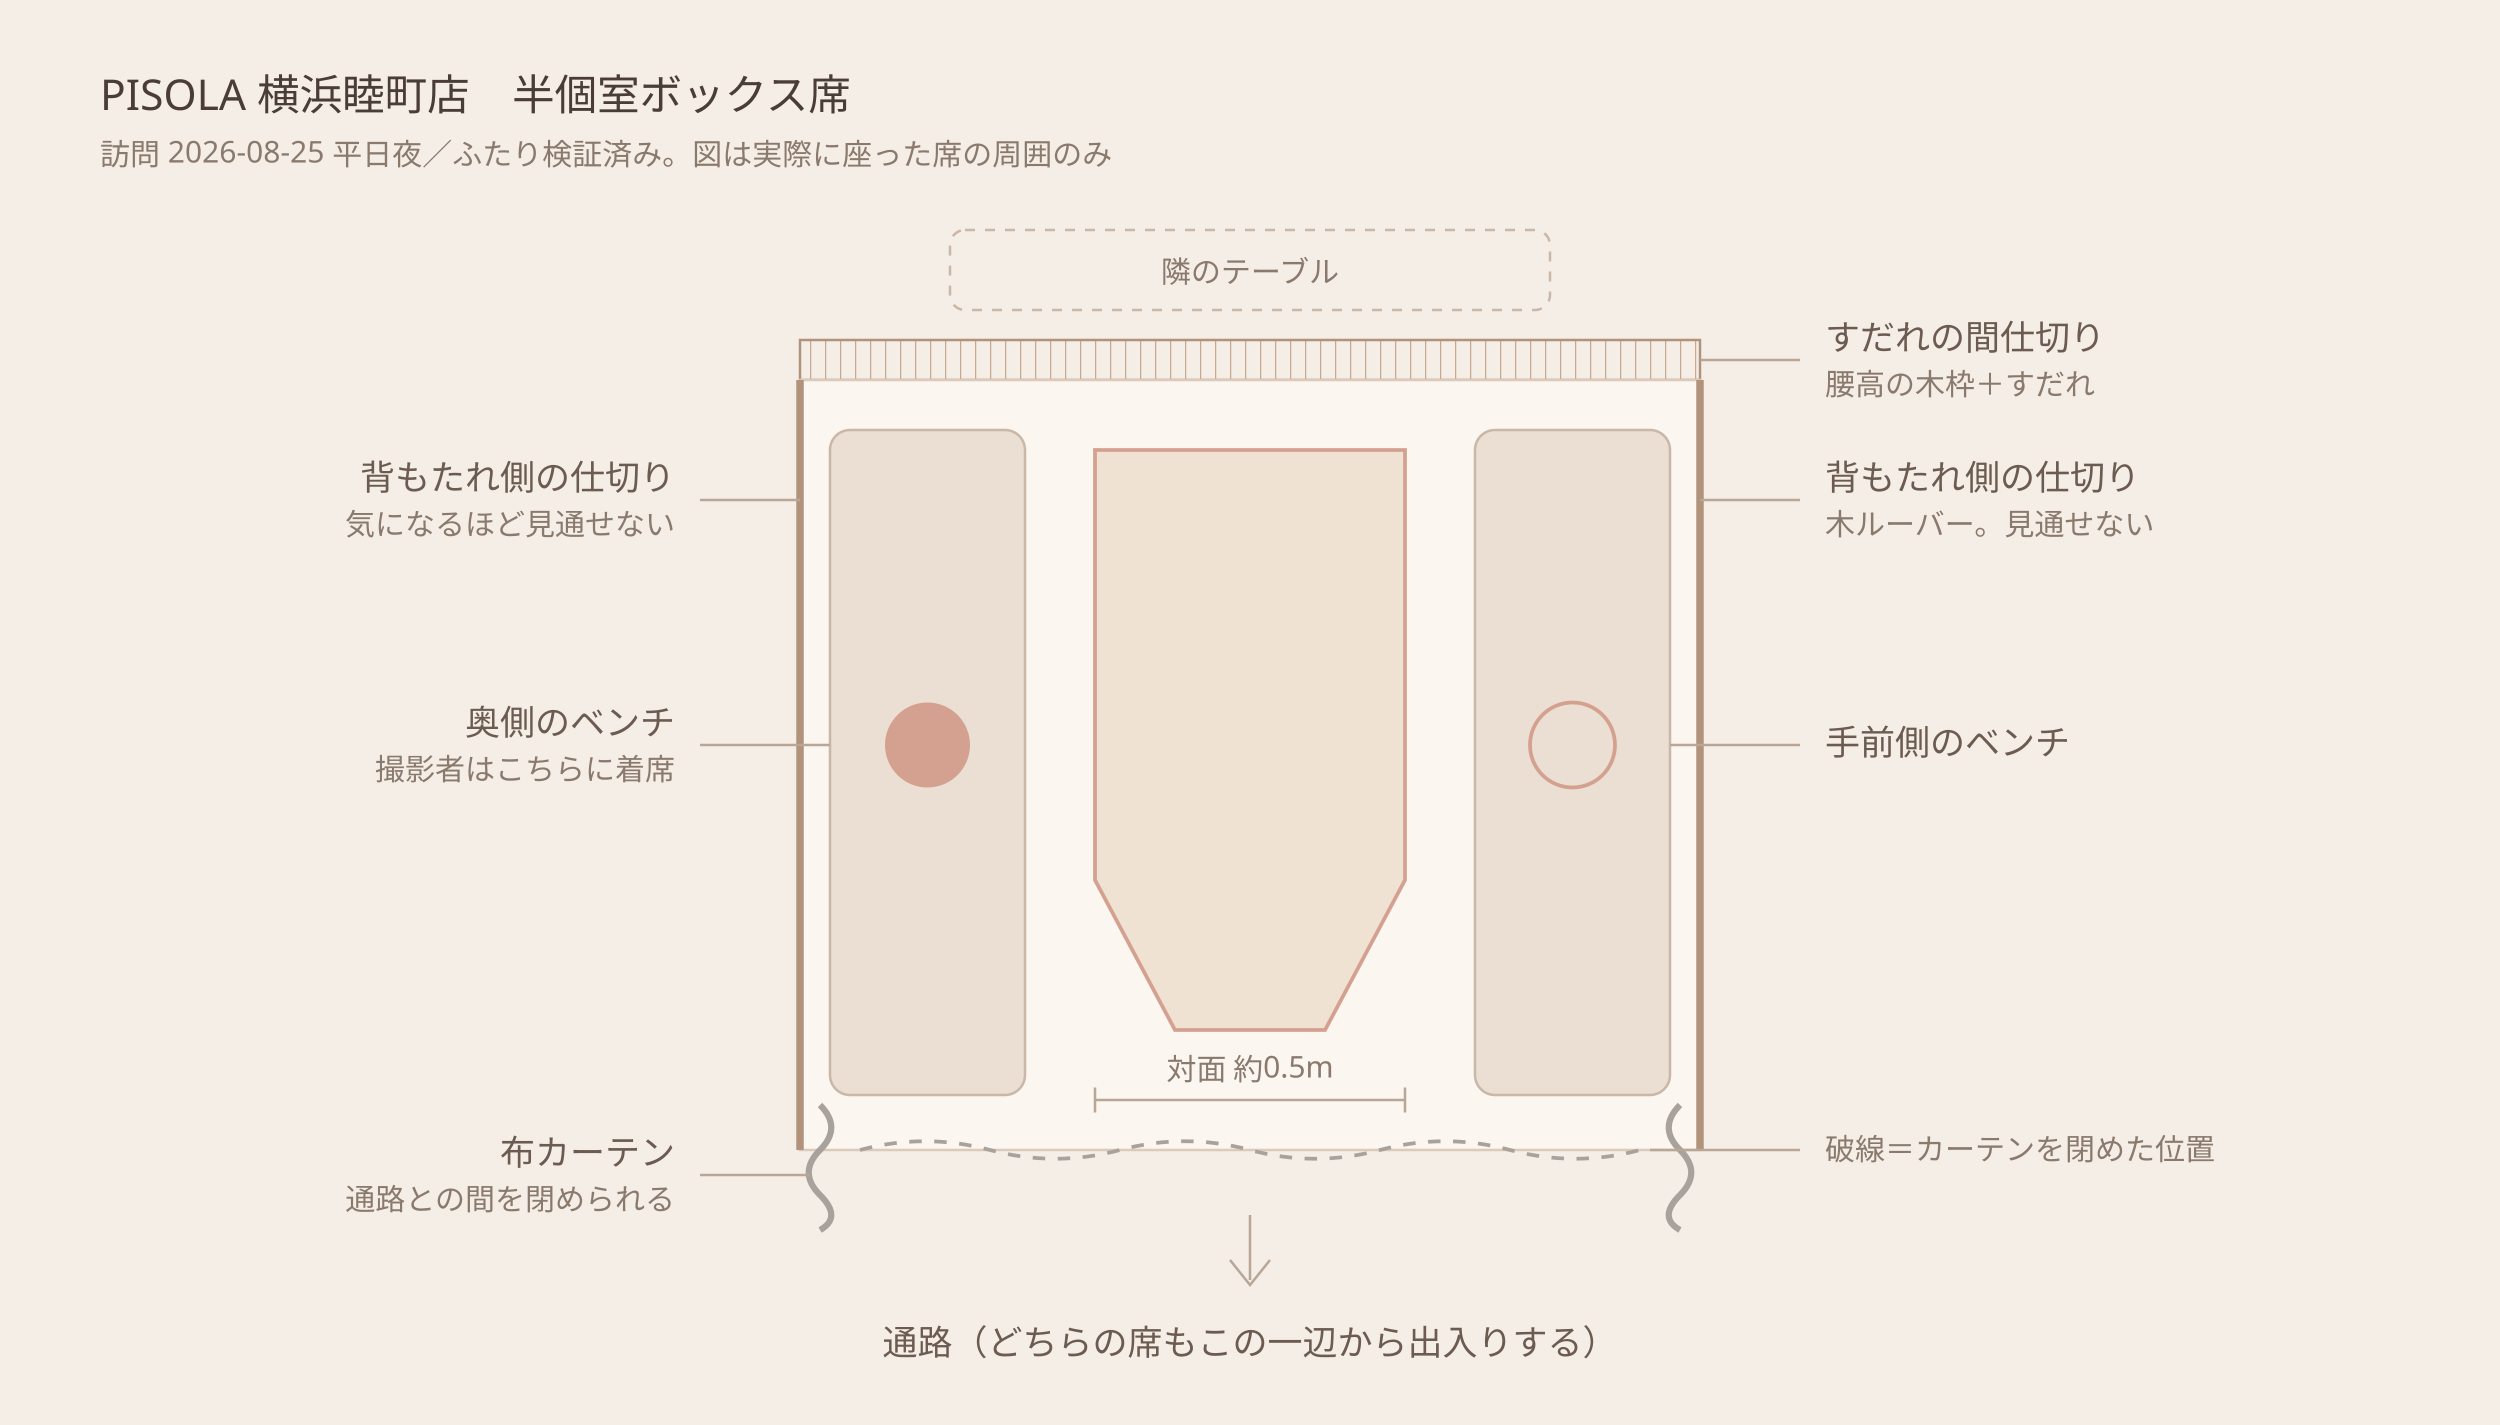
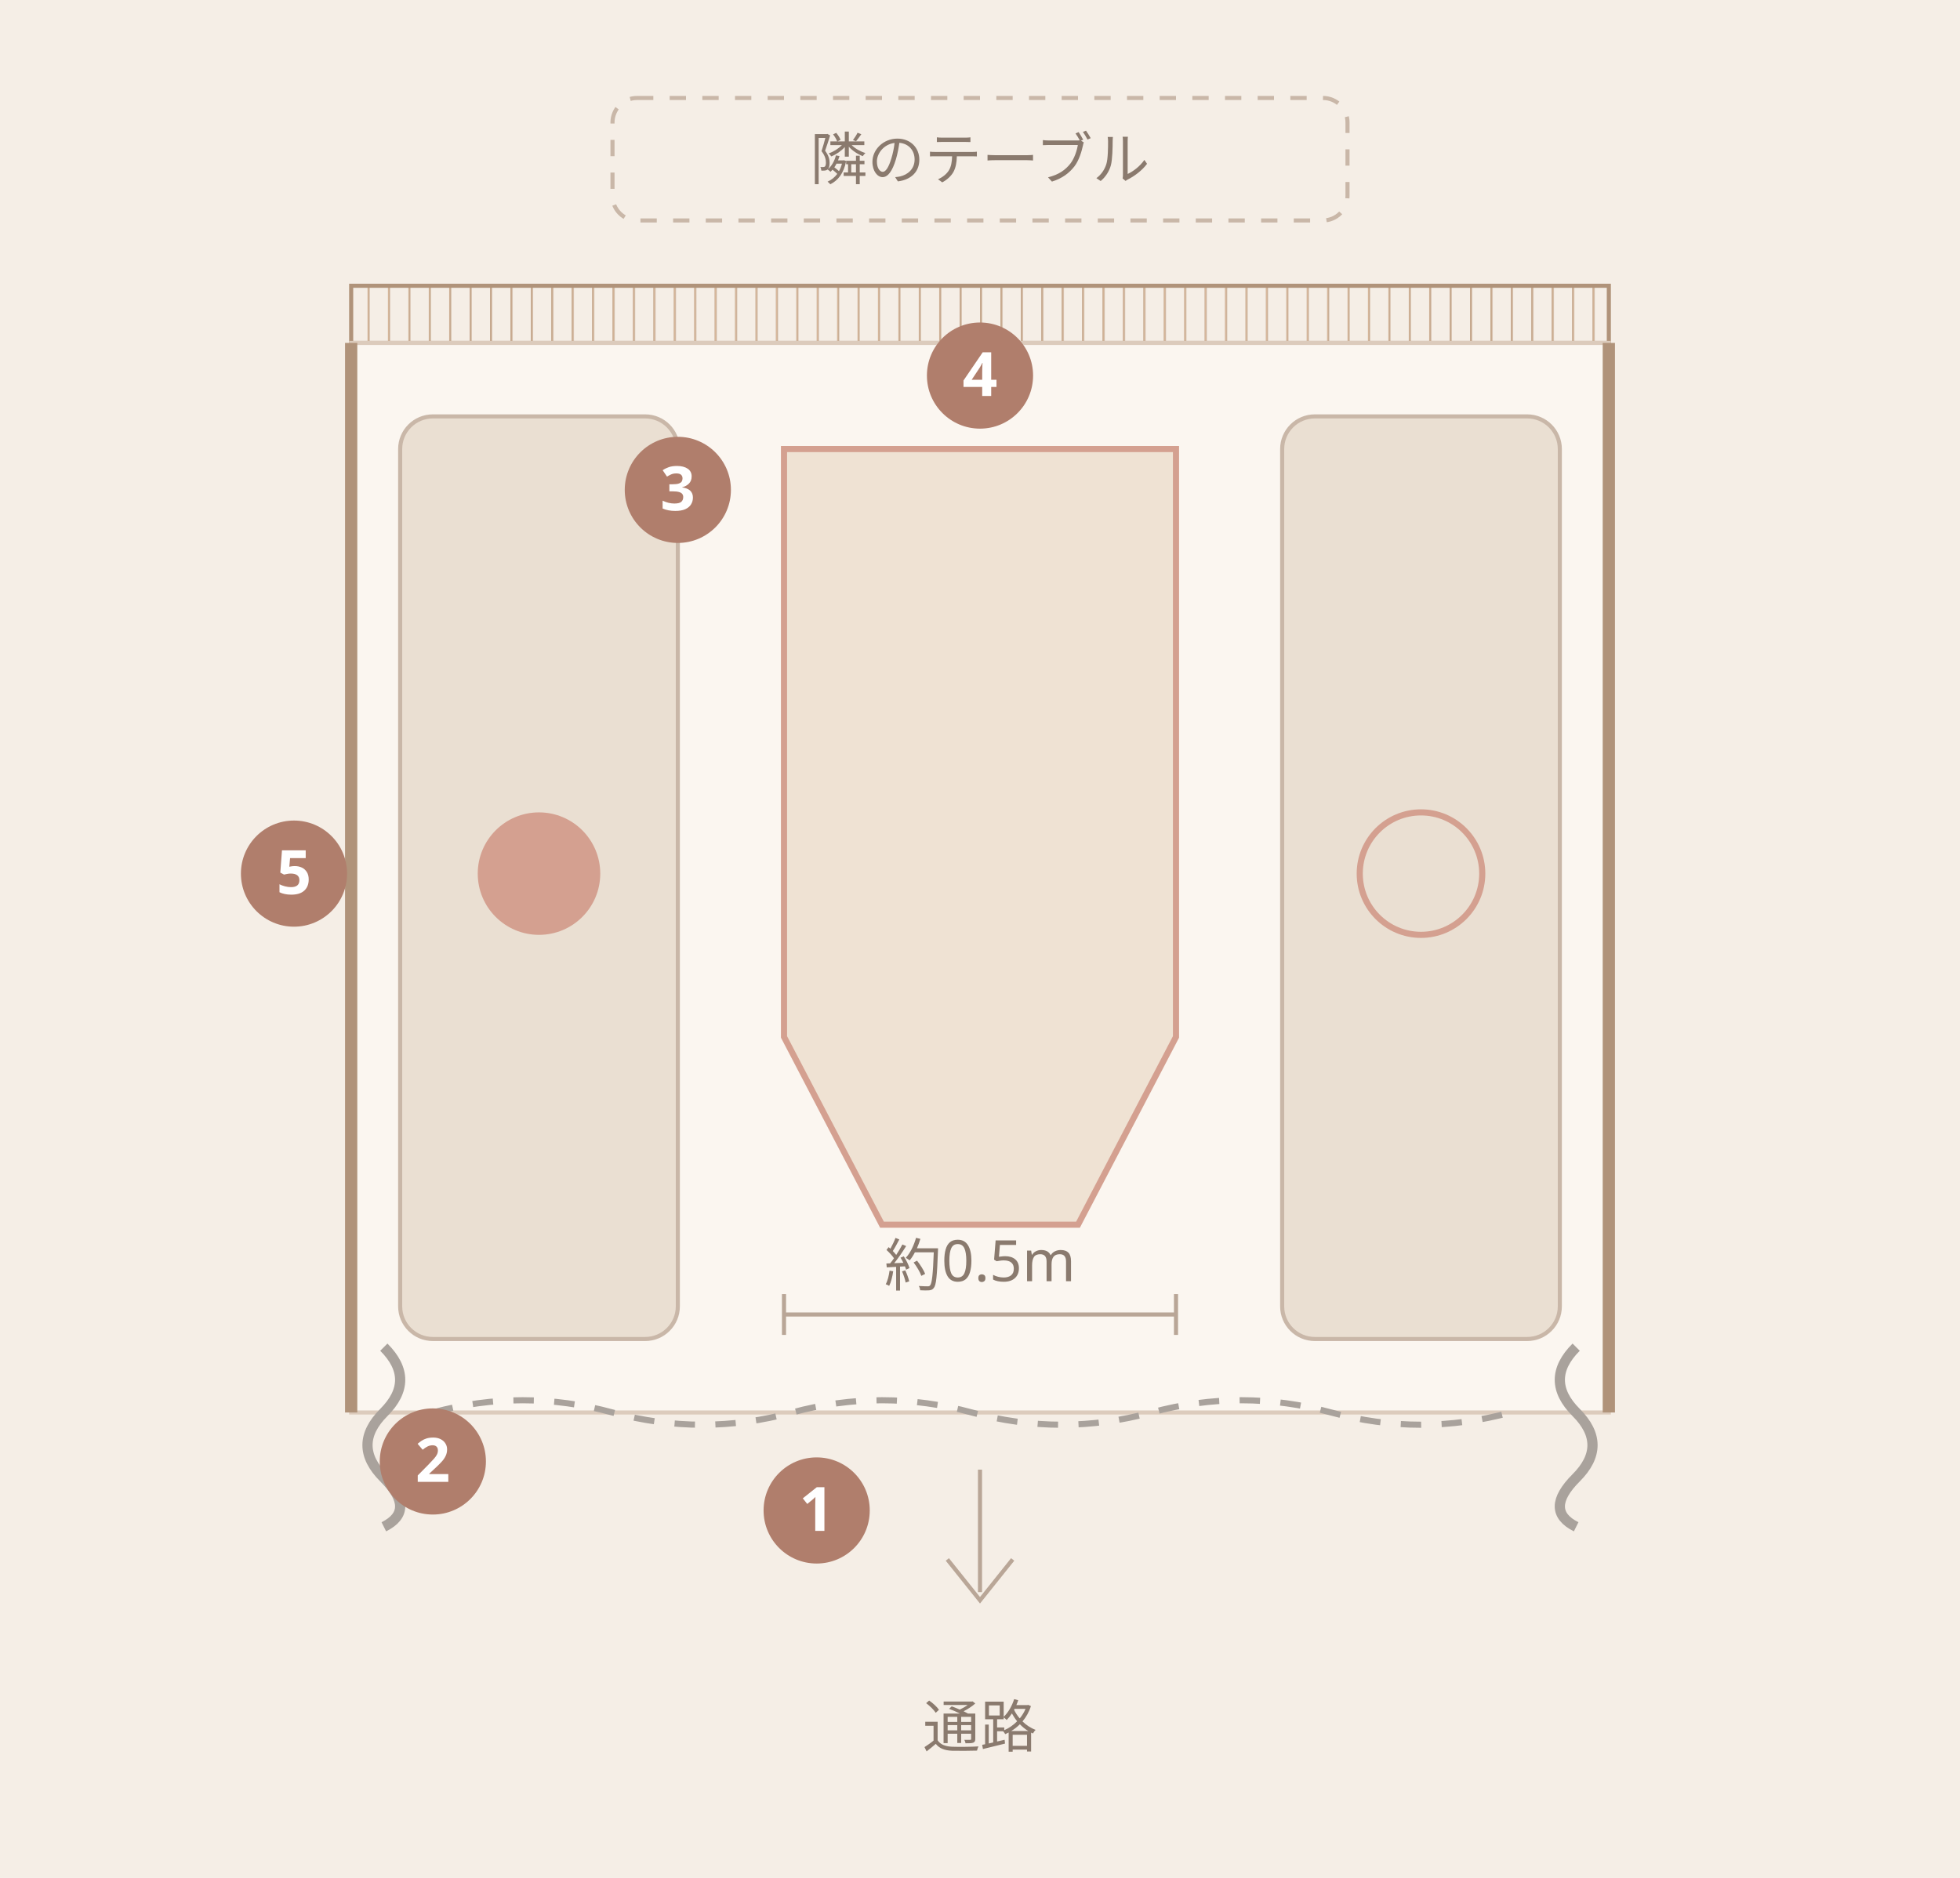
- <svg xmlns="http://www.w3.org/2000/svg" viewBox="0 0 1000 570" width="1000" height="570" role="img" aria-label="PISOLA 横浜睦町店 半個室ボックス席の俯瞰図">
+ <svg xmlns="http://www.w3.org/2000/svg" viewBox="0 0 480 460" width="480" height="460" role="img" aria-label="PISOLA 横浜睦町店 半個室ボックス席の配置図。番号は本文の説明に対応する">
  <defs>
-     <pattern id="sudare" width="6" height="6" patternUnits="userSpaceOnUse">
-       <path d="M0 0 V6" stroke="#C6A98F" stroke-width="1" />
+     <pattern id="sudare" width="5" height="5" patternUnits="userSpaceOnUse">
+       <path d="M0 0 V5" stroke="#C6A98F" stroke-width="1" />
    </pattern>
    <style>
-       .lbl { font-family: "Hiragino Sans", "Noto Sans JP", sans-serif; font-size: 14px; fill: #6B5B50; }
-       .lbl-s { font-family: "Hiragino Sans", "Noto Sans JP", sans-serif; font-size: 12px; fill: #8A7A6E; }
-       .ttl { font-family: "Hiragino Sans", "Noto Sans JP", sans-serif; font-size: 17px; fill: #4A3D35; }
-       .lead { stroke: #B9A697; stroke-width: 1; fill: none; }
+       .mk { font-family: "Hiragino Sans", "Noto Sans JP", sans-serif; font-size: 15px; font-weight: 600; fill: #FFFFFF; }
+       .cap { font-family: "Hiragino Sans", "Noto Sans JP", sans-serif; font-size: 14px; fill: #8A7A6E; }
    </style>
  </defs>
-   <rect width="1000" height="570" fill="#F5EEE6" />
-   <text class="ttl" x="40" y="44">PISOLA 横浜睦町店　半個室ボックス席</text>
-   <text class="lbl-s" x="40" y="66">訪問 2026-08-25 平日夜／ふたり検証済み。図は実際に座った席の周囲のみ</text>
-   <rect x="380" y="92" width="240" height="32" rx="6" fill="none" stroke="#C9B7A8" stroke-width="1" stroke-dasharray="4 4" />
-   <text class="lbl-s" x="500" y="113" text-anchor="middle">隣のテーブル</text>
-   <rect x="320" y="136" width="360" height="16" fill="url(#sudare)" stroke="#B0937A" stroke-width="1" />
-   <rect x="320" y="152" width="360" height="308" fill="#FBF6F0" stroke="#DCCBBC" stroke-width="1" />
-   <line x1="320" y1="152" x2="320" y2="460" stroke="#B0937A" stroke-width="3" />
-   <line x1="680" y1="152" x2="680" y2="460" stroke="#B0937A" stroke-width="3" />
-   <rect x="332" y="172" width="78" height="266" rx="8" fill="#EADFD2" stroke="#C9B7A8" stroke-width="1" />
-   <rect x="590" y="172" width="78" height="266" rx="8" fill="#EADFD2" stroke="#C9B7A8" stroke-width="1" />
-   <polygon points="438,180 562,180 562,352 530,412 470,412 438,352" fill="#EFE2D3" stroke="#D4A090" stroke-width="1.5" />
-   <circle cx="371" cy="298" r="17" fill="#D4A090" />
-   <circle cx="629" cy="298" r="17" fill="none" stroke="#D4A090" stroke-width="1.5" />
-   <line x1="438" y1="440" x2="562" y2="440" stroke="#B9A697" stroke-width="1" />
-   <line x1="438" y1="435" x2="438" y2="445" stroke="#B9A697" stroke-width="1" />
-   <line x1="562" y1="435" x2="562" y2="445" stroke="#B9A697" stroke-width="1" />
-   <text class="lbl-s" x="500" y="432" text-anchor="middle">対面 約0.5m</text>
-   <path d="M328 442 q9 9 0 18 q-9 9 0 18 q9 9 0 14" fill="none" stroke="#A9A29C" stroke-width="2.5" />
-   <path d="M672 442 q-9 9 0 18 q9 9 0 18 q-9 9 0 14" fill="none" stroke="#A9A29C" stroke-width="2.5" />
-   <path d="M344 460 q26 -7 52 0 q26 7 52 0 q26 -7 52 0 q26 7 52 0 q26 -7 52 0 q26 7 52 0" fill="none" stroke="#A9A29C" stroke-width="1.5" stroke-dasharray="5 5" />
-   <path d="M500 486 v26" class="lead" />
-   <path d="M492 504 l8 10 l8 -10" fill="none" stroke="#B9A697" stroke-width="1" />
-   <text class="lbl" x="500" y="542" text-anchor="middle">通路（どちらの席もこの一辺から出入りする）</text>
-   <path d="M320 200 H280" class="lead" />
-   <text class="lbl" x="270" y="196" text-anchor="end">背もたれ側の仕切り</text>
-   <text class="lbl-s" x="270" y="214" text-anchor="end">気になるほど見通せない</text>
-   <path d="M332 298 H280" class="lead" />
-   <text class="lbl" x="270" y="294" text-anchor="end">奥側のベンチ</text>
-   <text class="lbl-s" x="270" y="312" text-anchor="end">撮影者はこちらに着席</text>
-   <path d="M324 470 H280" class="lead" />
-   <text class="lbl" x="270" y="466" text-anchor="end">布カーテン</text>
-   <text class="lbl-s" x="270" y="484" text-anchor="end">通路との間を閉められる</text>
-   <path d="M680 144 H720" class="lead" />
-   <text class="lbl" x="730" y="140">すだれの間仕切り</text>
-   <text class="lbl-s" x="730" y="158">腰高の木枠＋すだれ</text>
-   <path d="M680 200 H720" class="lead" />
-   <text class="lbl" x="730" y="196">背もたれ側の仕切り</text>
-   <text class="lbl-s" x="730" y="214">木ルーバー。見通せない</text>
-   <path d="M668 298 H720" class="lead" />
-   <text class="lbl" x="730" y="302">手前側のベンチ</text>
-   <path d="M660 460 H720" class="lead" />
-   <text class="lbl-s" x="730" y="464">破線＝カーテンを閉めた位置</text>
+   <rect width="480" height="460" fill="#F5EEE6" />
+   <rect x="150" y="24" width="180" height="30" rx="6" fill="none" stroke="#C9B7A8" stroke-width="1" stroke-dasharray="4 4" />
+   <text class="cap" x="240" y="44" text-anchor="middle">隣のテーブル</text>
+   <rect x="86" y="70" width="308" height="14" fill="url(#sudare)" stroke="#B0937A" stroke-width="1" />
+   <rect x="86" y="84" width="308" height="262" fill="#FBF6F0" stroke="#DCCBBC" stroke-width="1" />
+   <line x1="86" y1="84" x2="86" y2="346" stroke="#B0937A" stroke-width="3" />
+   <line x1="394" y1="84" x2="394" y2="346" stroke="#B0937A" stroke-width="3" />
+   <rect x="98" y="102" width="68" height="226" rx="8" fill="#EADFD2" stroke="#C9B7A8" stroke-width="1" />
+   <rect x="314" y="102" width="68" height="226" rx="8" fill="#EADFD2" stroke="#C9B7A8" stroke-width="1" />
+   <polygon points="192,110 288,110 288,254 264,300 216,300 192,254" fill="#EFE2D3" stroke="#D4A090" stroke-width="1.5" />
+   <circle cx="132" cy="214" r="15" fill="#D4A090" />
+   <circle cx="348" cy="214" r="15" fill="none" stroke="#D4A090" stroke-width="1.5" />
+   <line x1="192" y1="322" x2="288" y2="322" stroke="#B9A697" stroke-width="1" />
+   <line x1="192" y1="317" x2="192" y2="327" stroke="#B9A697" stroke-width="1" />
+   <line x1="288" y1="317" x2="288" y2="327" stroke="#B9A697" stroke-width="1" />
+   <text class="cap" x="240" y="315" text-anchor="middle">約0.5m</text>
+   <path d="M94 330 q8 8 0 16 q-8 8 0 16 q8 8 0 12" fill="none" stroke="#A9A29C" stroke-width="2.5" />
+   <path d="M386 330 q-8 8 0 16 q8 8 0 16 q-8 8 0 12" fill="none" stroke="#A9A29C" stroke-width="2.5" />
+   <path d="M106 346 q22 -6 44 0 q22 6 44 0 q22 -6 44 0 q22 6 44 0 q22 -6 44 0 q22 6 44 0" fill="none" stroke="#A9A29C" stroke-width="1.5" stroke-dasharray="5 5" />
+   <path d="M240 360 v30" stroke="#B9A697" stroke-width="1" fill="none" />
+   <path d="M232 382 l8 10 l8 -10" fill="none" stroke="#B9A697" stroke-width="1" />
+   <text class="cap" x="240" y="428" text-anchor="middle">通路</text>
+   <g>
+     <circle cx="200" cy="370" r="13" fill="#B07E6C" />
+     <text class="mk" x="200" y="375" text-anchor="middle">1</text>
+     <circle cx="106" cy="358" r="13" fill="#B07E6C" />
+     <text class="mk" x="106" y="363" text-anchor="middle">2</text>
+     <circle cx="166" cy="120" r="13" fill="#B07E6C" />
+     <text class="mk" x="166" y="125" text-anchor="middle">3</text>
+     <circle cx="240" cy="92" r="13" fill="#B07E6C" />
+     <text class="mk" x="240" y="97" text-anchor="middle">4</text>
+     <circle cx="72" cy="214" r="13" fill="#B07E6C" />
+     <text class="mk" x="72" y="219" text-anchor="middle">5</text>
+   </g>
</svg>
